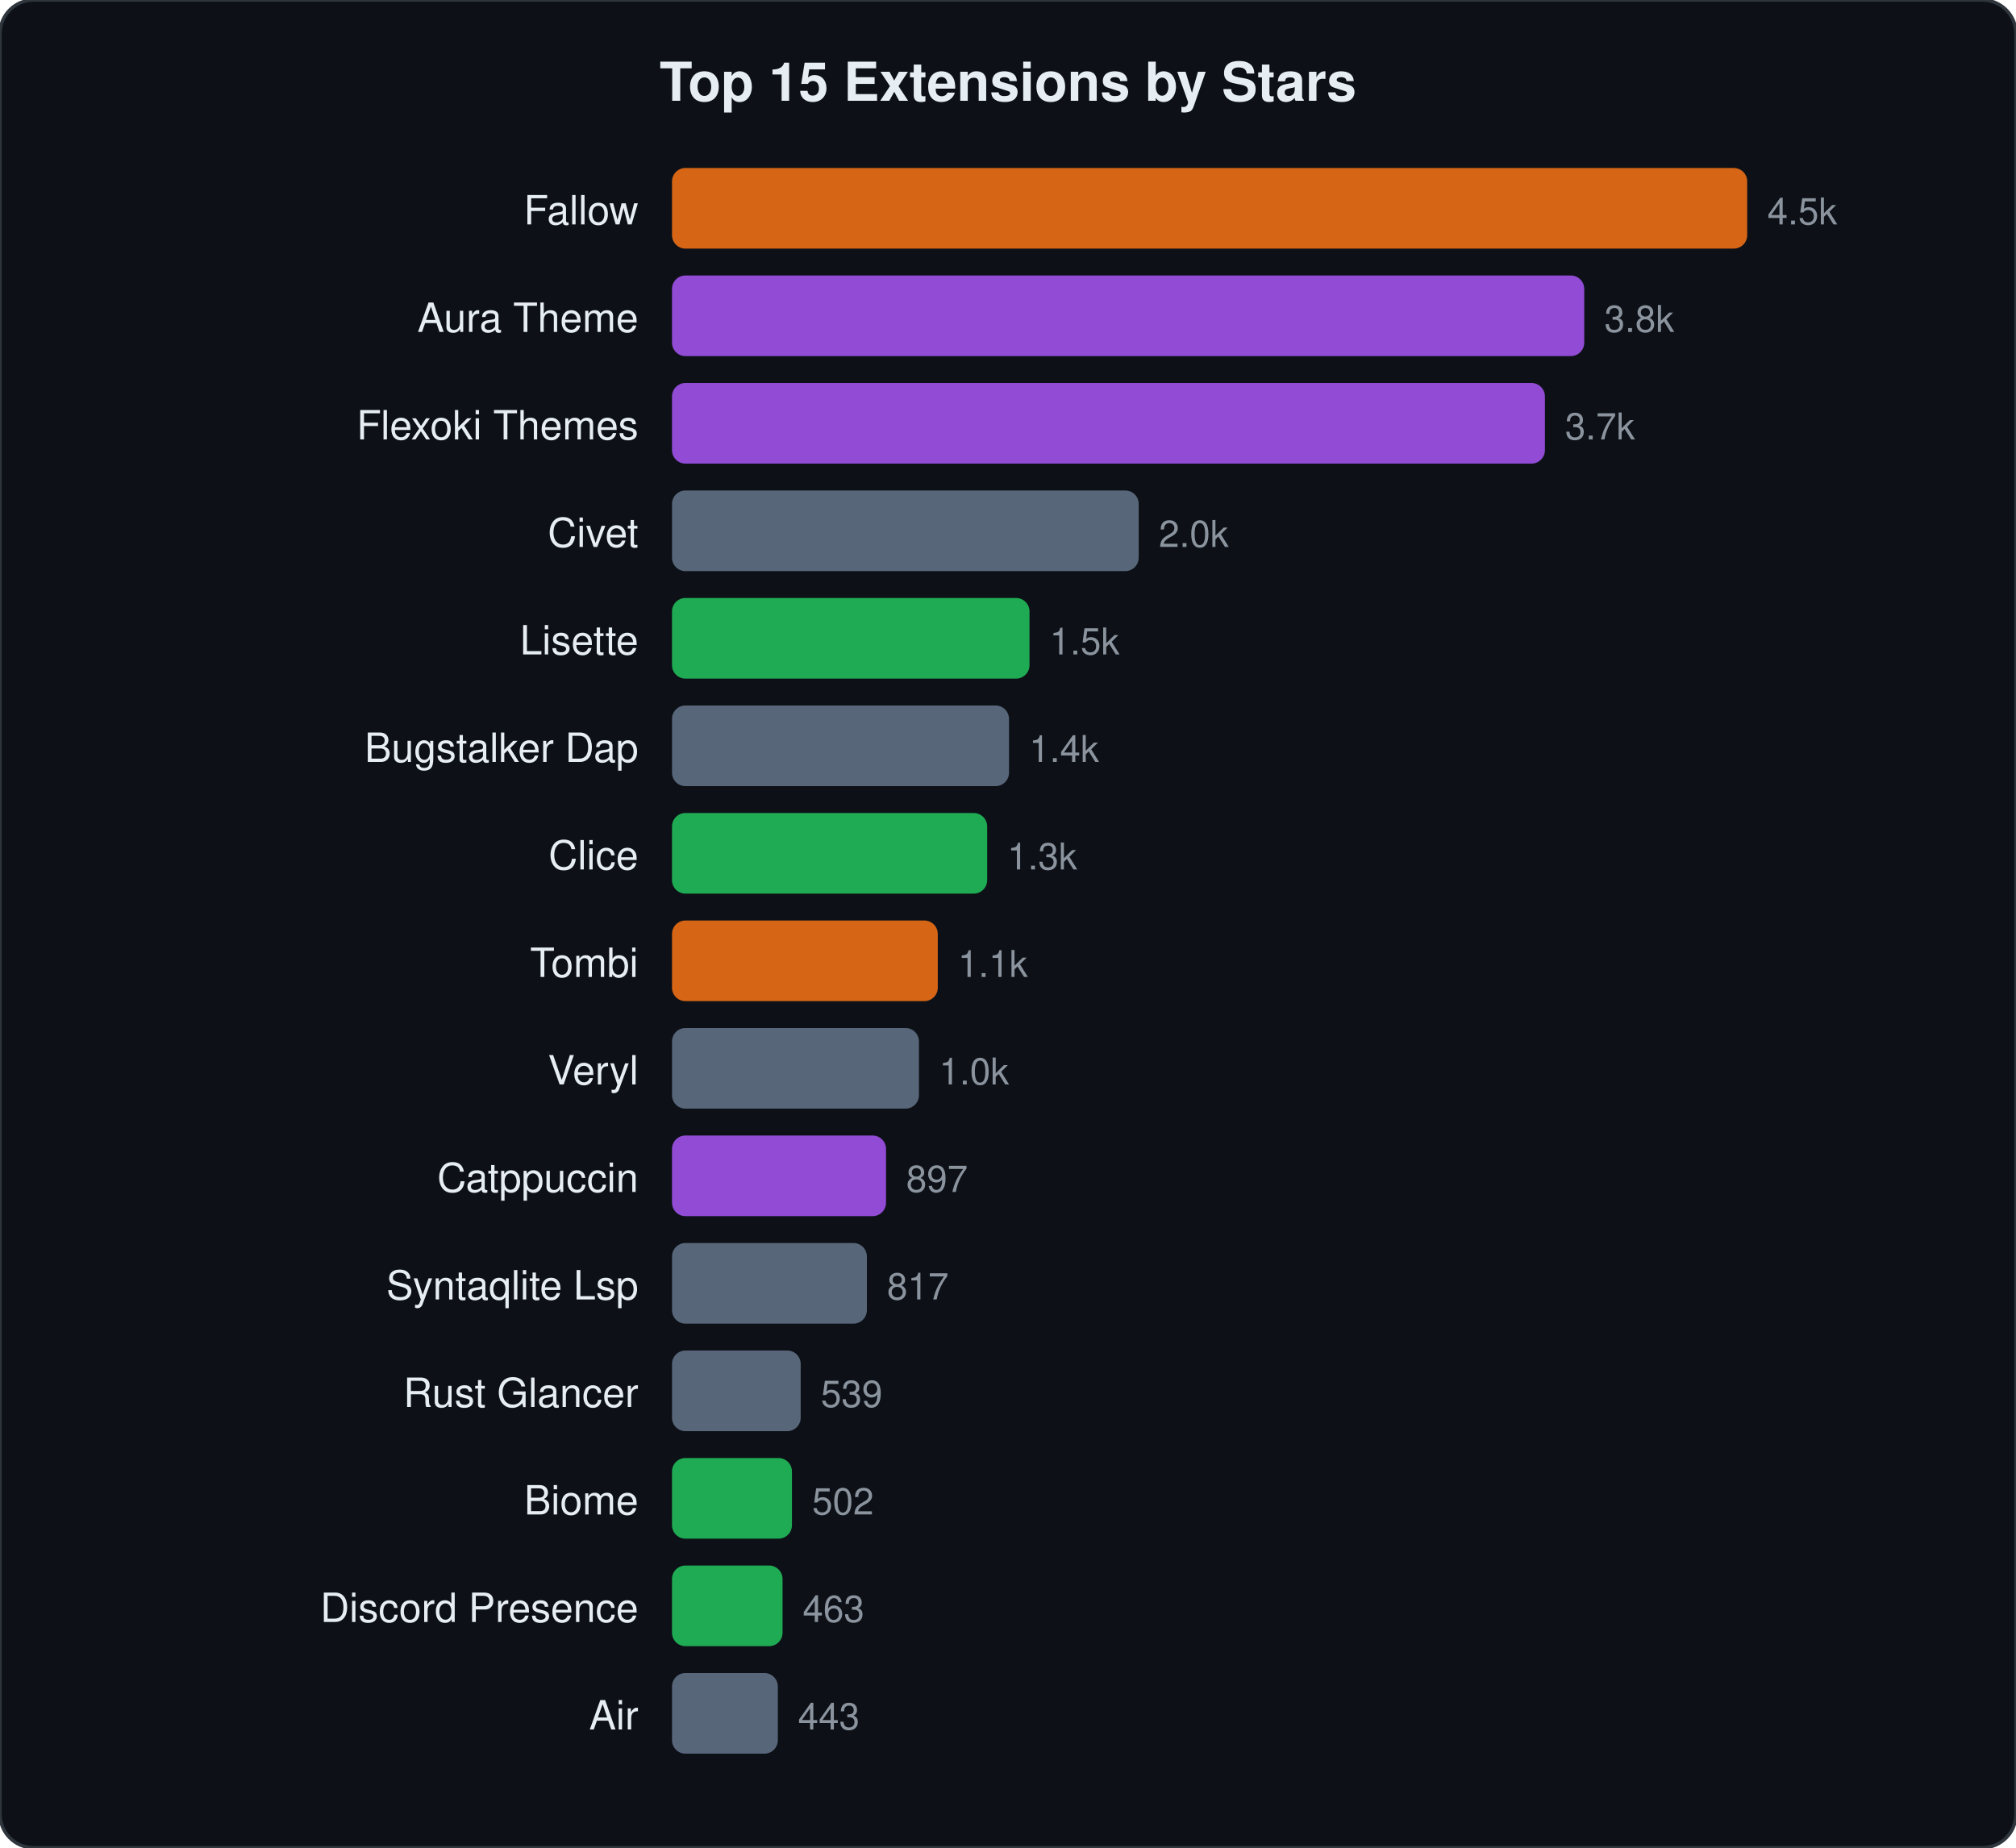
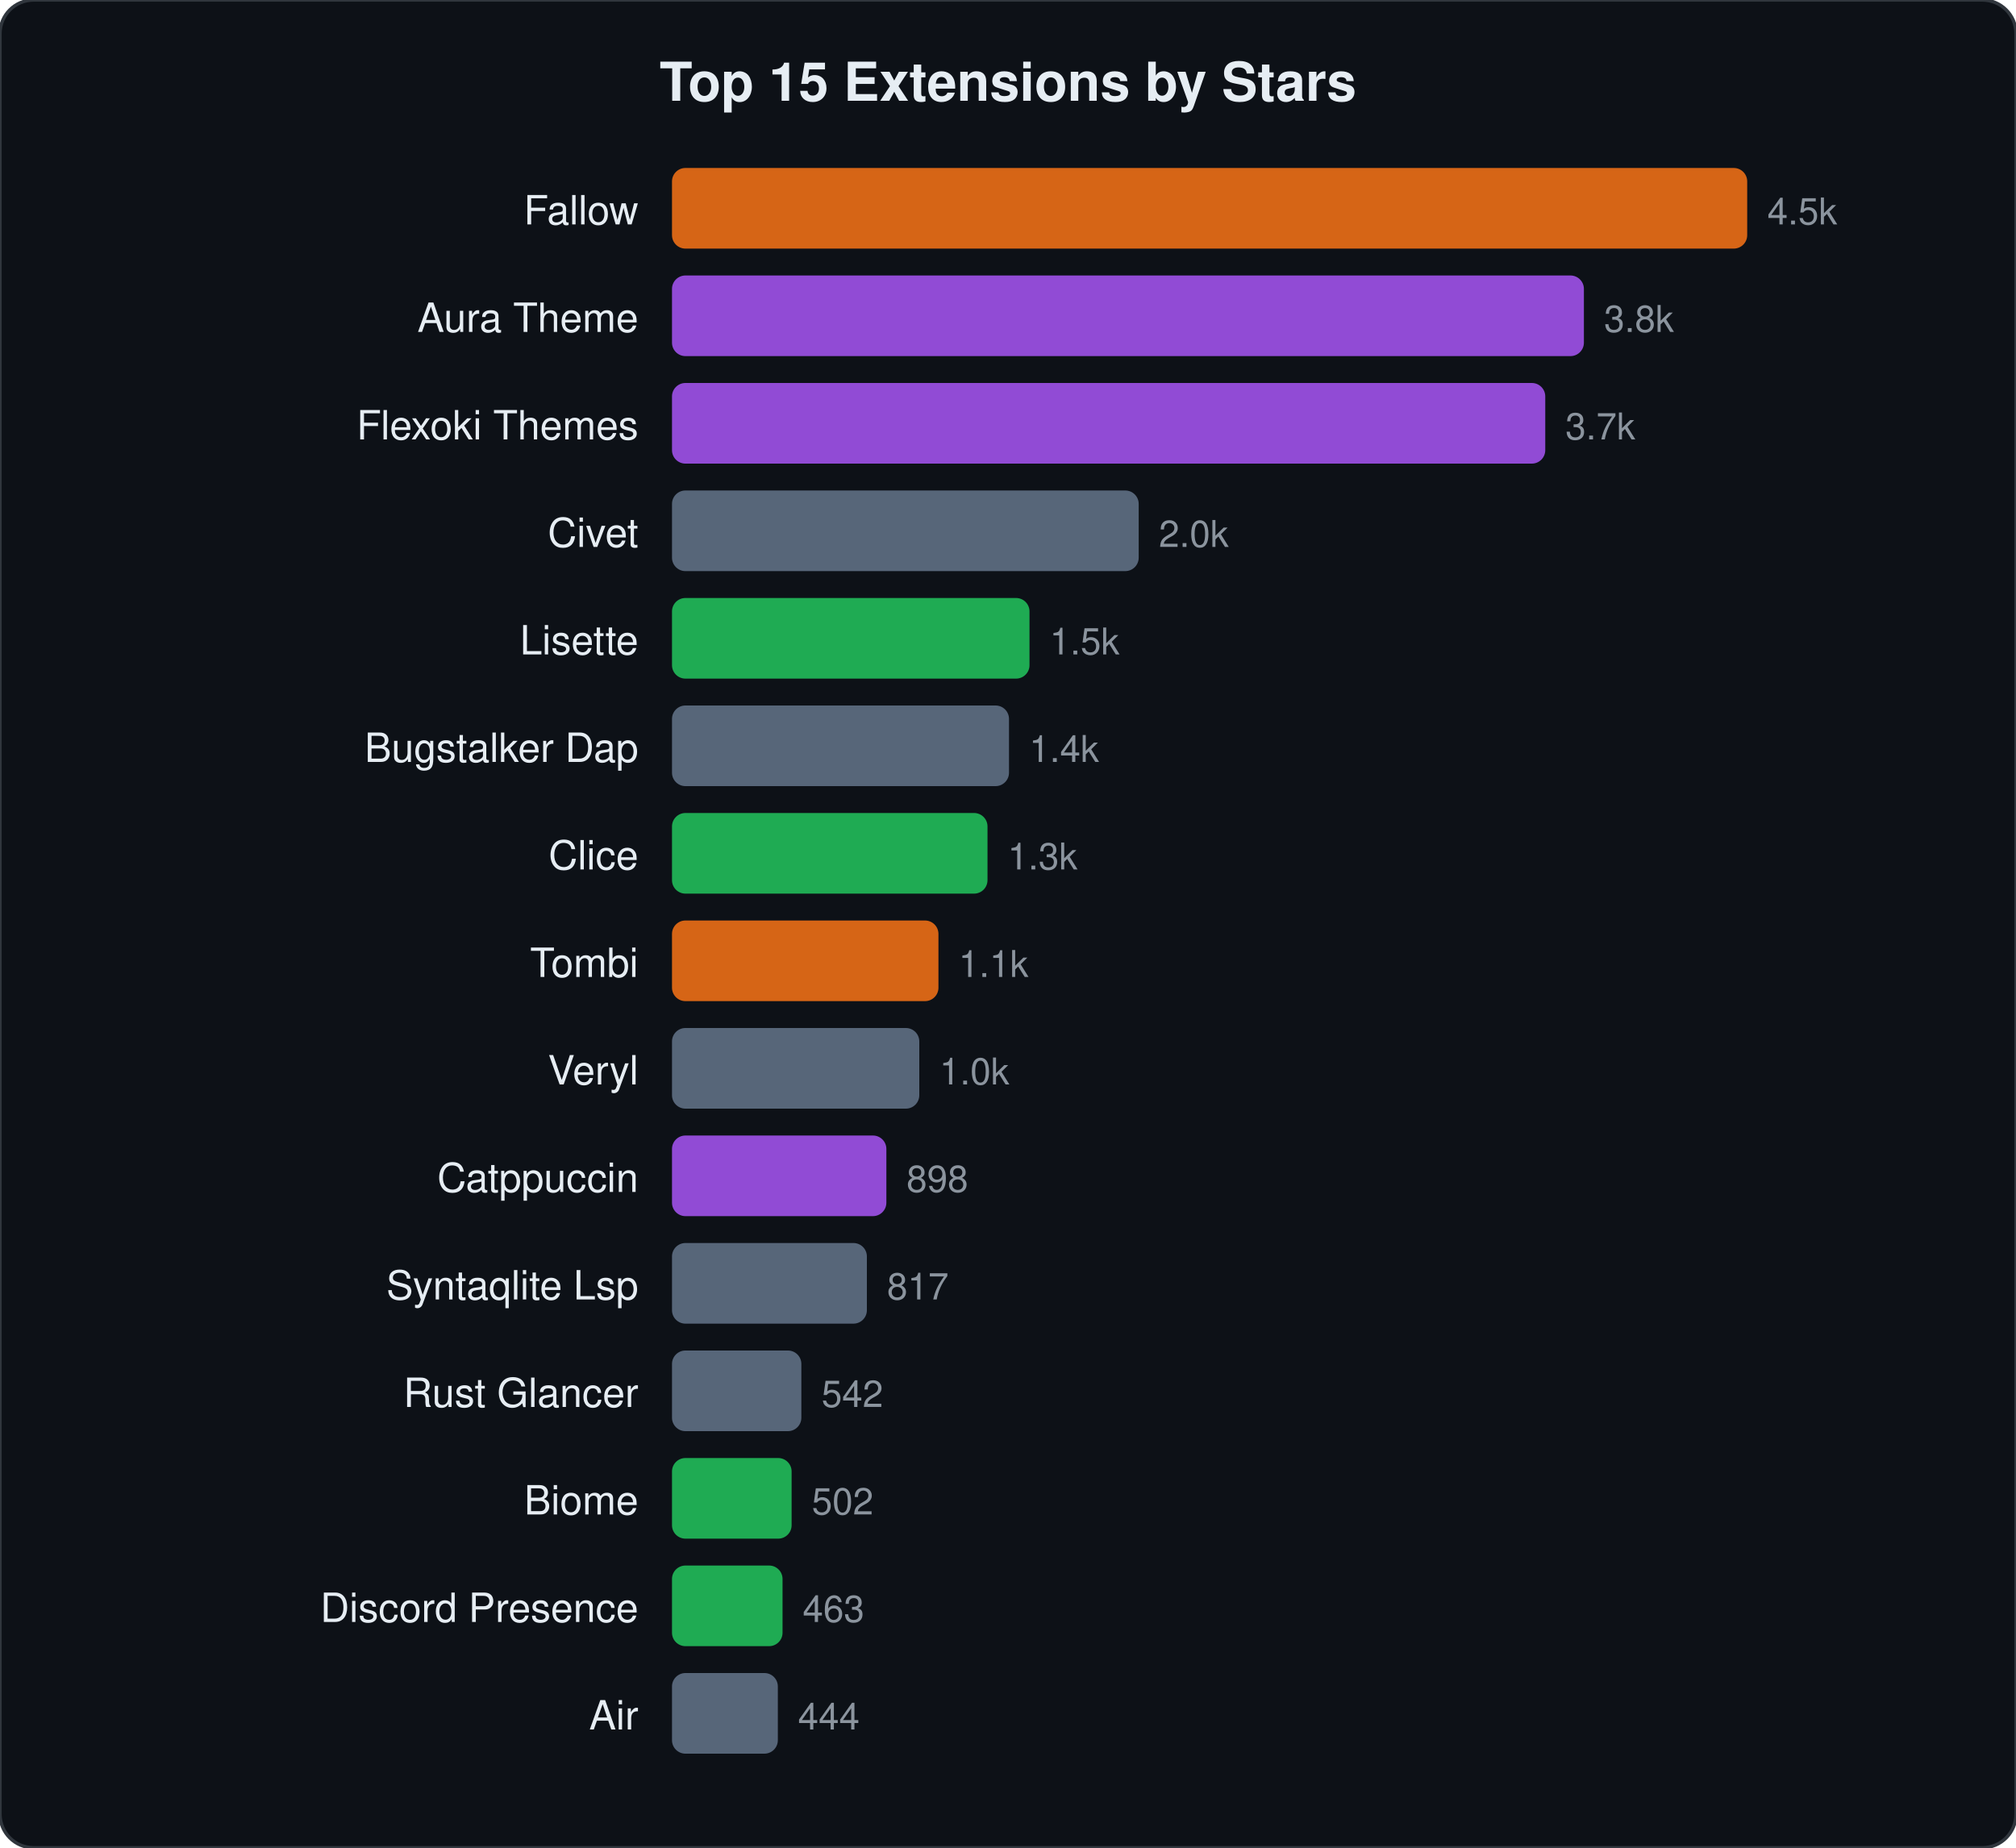
<svg xmlns="http://www.w3.org/2000/svg" viewBox="0 0 600 550" width="600" height="550">
  <style>text{font-family:-apple-system,BlinkMacSystemFont,"Segoe UI",Helvetica,Arial,sans-serif;fill:#e6edf3}.name{font-size:12px}.stars{font-size:11px;fill:#8b949e}.title{font-size:16px;font-weight:600}</style>
  <rect width="600" height="550" rx="10" fill="#0d1117" stroke="#30363d" stroke-width="1" />
  <text x="300" y="30" text-anchor="middle" class="title">Top 15 Extensions by Stars</text>
  <text x="190" y="66.8" text-anchor="end" class="name">Fallow</text>
  <rect x="200" y="50.0" width="320.0" height="24" rx="4" fill="#f97316" opacity="0.85" />
  <text x="526.0" y="66.8" class="stars">4.5k</text>
  <text x="190" y="98.8" text-anchor="end" class="name">Aura Theme</text>
-   <rect x="200" y="82.0" width="271.5" height="24" rx="4" fill="#a855f7" opacity="0.85" />
-   <text x="477.5" y="98.8" class="stars">3.8k</text>
+   <rect x="200" y="82.0" width="271.4" height="24" rx="4" fill="#a855f7" opacity="0.85" />
+   <text x="477.4" y="98.8" class="stars">3.8k</text>
  <text x="190" y="130.8" text-anchor="end" class="name">Flexoki Themes</text>
-   <rect x="200" y="114.0" width="259.8" height="24" rx="4" fill="#a855f7" opacity="0.85" />
-   <text x="465.8" y="130.8" class="stars">3.7k</text>
+   <rect x="200" y="114.0" width="259.9" height="24" rx="4" fill="#a855f7" opacity="0.85" />
+   <text x="465.9" y="130.8" class="stars">3.7k</text>
  <text x="190" y="162.8" text-anchor="end" class="name">Civet</text>
  <rect x="200" y="146.0" width="138.9" height="24" rx="4" fill="#64748b" opacity="0.85" />
  <text x="344.9" y="162.8" class="stars">2.0k</text>
  <text x="190" y="194.8" text-anchor="end" class="name">Lisette</text>
  <rect x="200" y="178.0" width="106.4" height="24" rx="4" fill="#22c55e" opacity="0.85" />
  <text x="312.4" y="194.8" class="stars">1.5k</text>
  <text x="190" y="226.8" text-anchor="end" class="name">Bugstalker Dap</text>
  <rect x="200" y="210.0" width="100.3" height="24" rx="4" fill="#64748b" opacity="0.85" />
  <text x="306.3" y="226.8" class="stars">1.4k</text>
  <text x="190" y="258.8" text-anchor="end" class="name">Clice</text>
-   <rect x="200" y="242.0" width="93.8" height="24" rx="4" fill="#22c55e" opacity="0.85" />
-   <text x="299.8" y="258.8" class="stars">1.3k</text>
+   <rect x="200" y="242.0" width="93.9" height="24" rx="4" fill="#22c55e" opacity="0.85" />
+   <text x="299.9" y="258.8" class="stars">1.3k</text>
  <text x="190" y="290.8" text-anchor="end" class="name">Tombi</text>
-   <rect x="200" y="274.0" width="79.1" height="24" rx="4" fill="#f97316" opacity="0.85" />
-   <text x="285.1" y="290.8" class="stars">1.1k</text>
+   <rect x="200" y="274.0" width="79.3" height="24" rx="4" fill="#f97316" opacity="0.85" />
+   <text x="285.3" y="290.8" class="stars">1.1k</text>
  <text x="190" y="322.8" text-anchor="end" class="name">Veryl</text>
-   <rect x="200" y="306.0" width="73.5" height="24" rx="4" fill="#64748b" opacity="0.85" />
-   <text x="279.5" y="322.8" class="stars">1.0k</text>
+   <rect x="200" y="306.0" width="73.6" height="24" rx="4" fill="#64748b" opacity="0.85" />
+   <text x="279.6" y="322.8" class="stars">1.0k</text>
  <text x="190" y="354.8" text-anchor="end" class="name">Catppuccin</text>
-   <rect x="200" y="338.0" width="63.7" height="24" rx="4" fill="#a855f7" opacity="0.85" />
-   <text x="269.7" y="354.8" class="stars">897</text>
+   <rect x="200" y="338.0" width="63.8" height="24" rx="4" fill="#a855f7" opacity="0.85" />
+   <text x="269.8" y="354.8" class="stars">898</text>
  <text x="190" y="386.8" text-anchor="end" class="name">Syntaqlite Lsp</text>
  <rect x="200" y="370.0" width="58.0" height="24" rx="4" fill="#64748b" opacity="0.85" />
  <text x="264.0" y="386.8" class="stars">817</text>
  <text x="190" y="418.8" text-anchor="end" class="name">Rust Glancer</text>
-   <rect x="200" y="402.0" width="38.3" height="24" rx="4" fill="#64748b" opacity="0.85" />
-   <text x="244.3" y="418.8" class="stars">539</text>
+   <rect x="200" y="402.0" width="38.5" height="24" rx="4" fill="#64748b" opacity="0.85" />
+   <text x="244.5" y="418.8" class="stars">542</text>
  <text x="190" y="450.8" text-anchor="end" class="name">Biome</text>
-   <rect x="200" y="434.0" width="35.7" height="24" rx="4" fill="#22c55e" opacity="0.85" />
-   <text x="241.7" y="450.8" class="stars">502</text>
+   <rect x="200" y="434.0" width="35.6" height="24" rx="4" fill="#22c55e" opacity="0.85" />
+   <text x="241.6" y="450.8" class="stars">502</text>
  <text x="190" y="482.8" text-anchor="end" class="name">Discord Presence</text>
  <rect x="200" y="466.0" width="32.9" height="24" rx="4" fill="#22c55e" opacity="0.85" />
  <text x="238.9" y="482.8" class="stars">463</text>
  <text x="190" y="514.8" text-anchor="end" class="name">Air</text>
  <rect x="200" y="498.0" width="31.5" height="24" rx="4" fill="#64748b" opacity="0.85" />
-   <text x="237.5" y="514.8" class="stars">443</text>
+   <text x="237.5" y="514.8" class="stars">444</text>
</svg>
